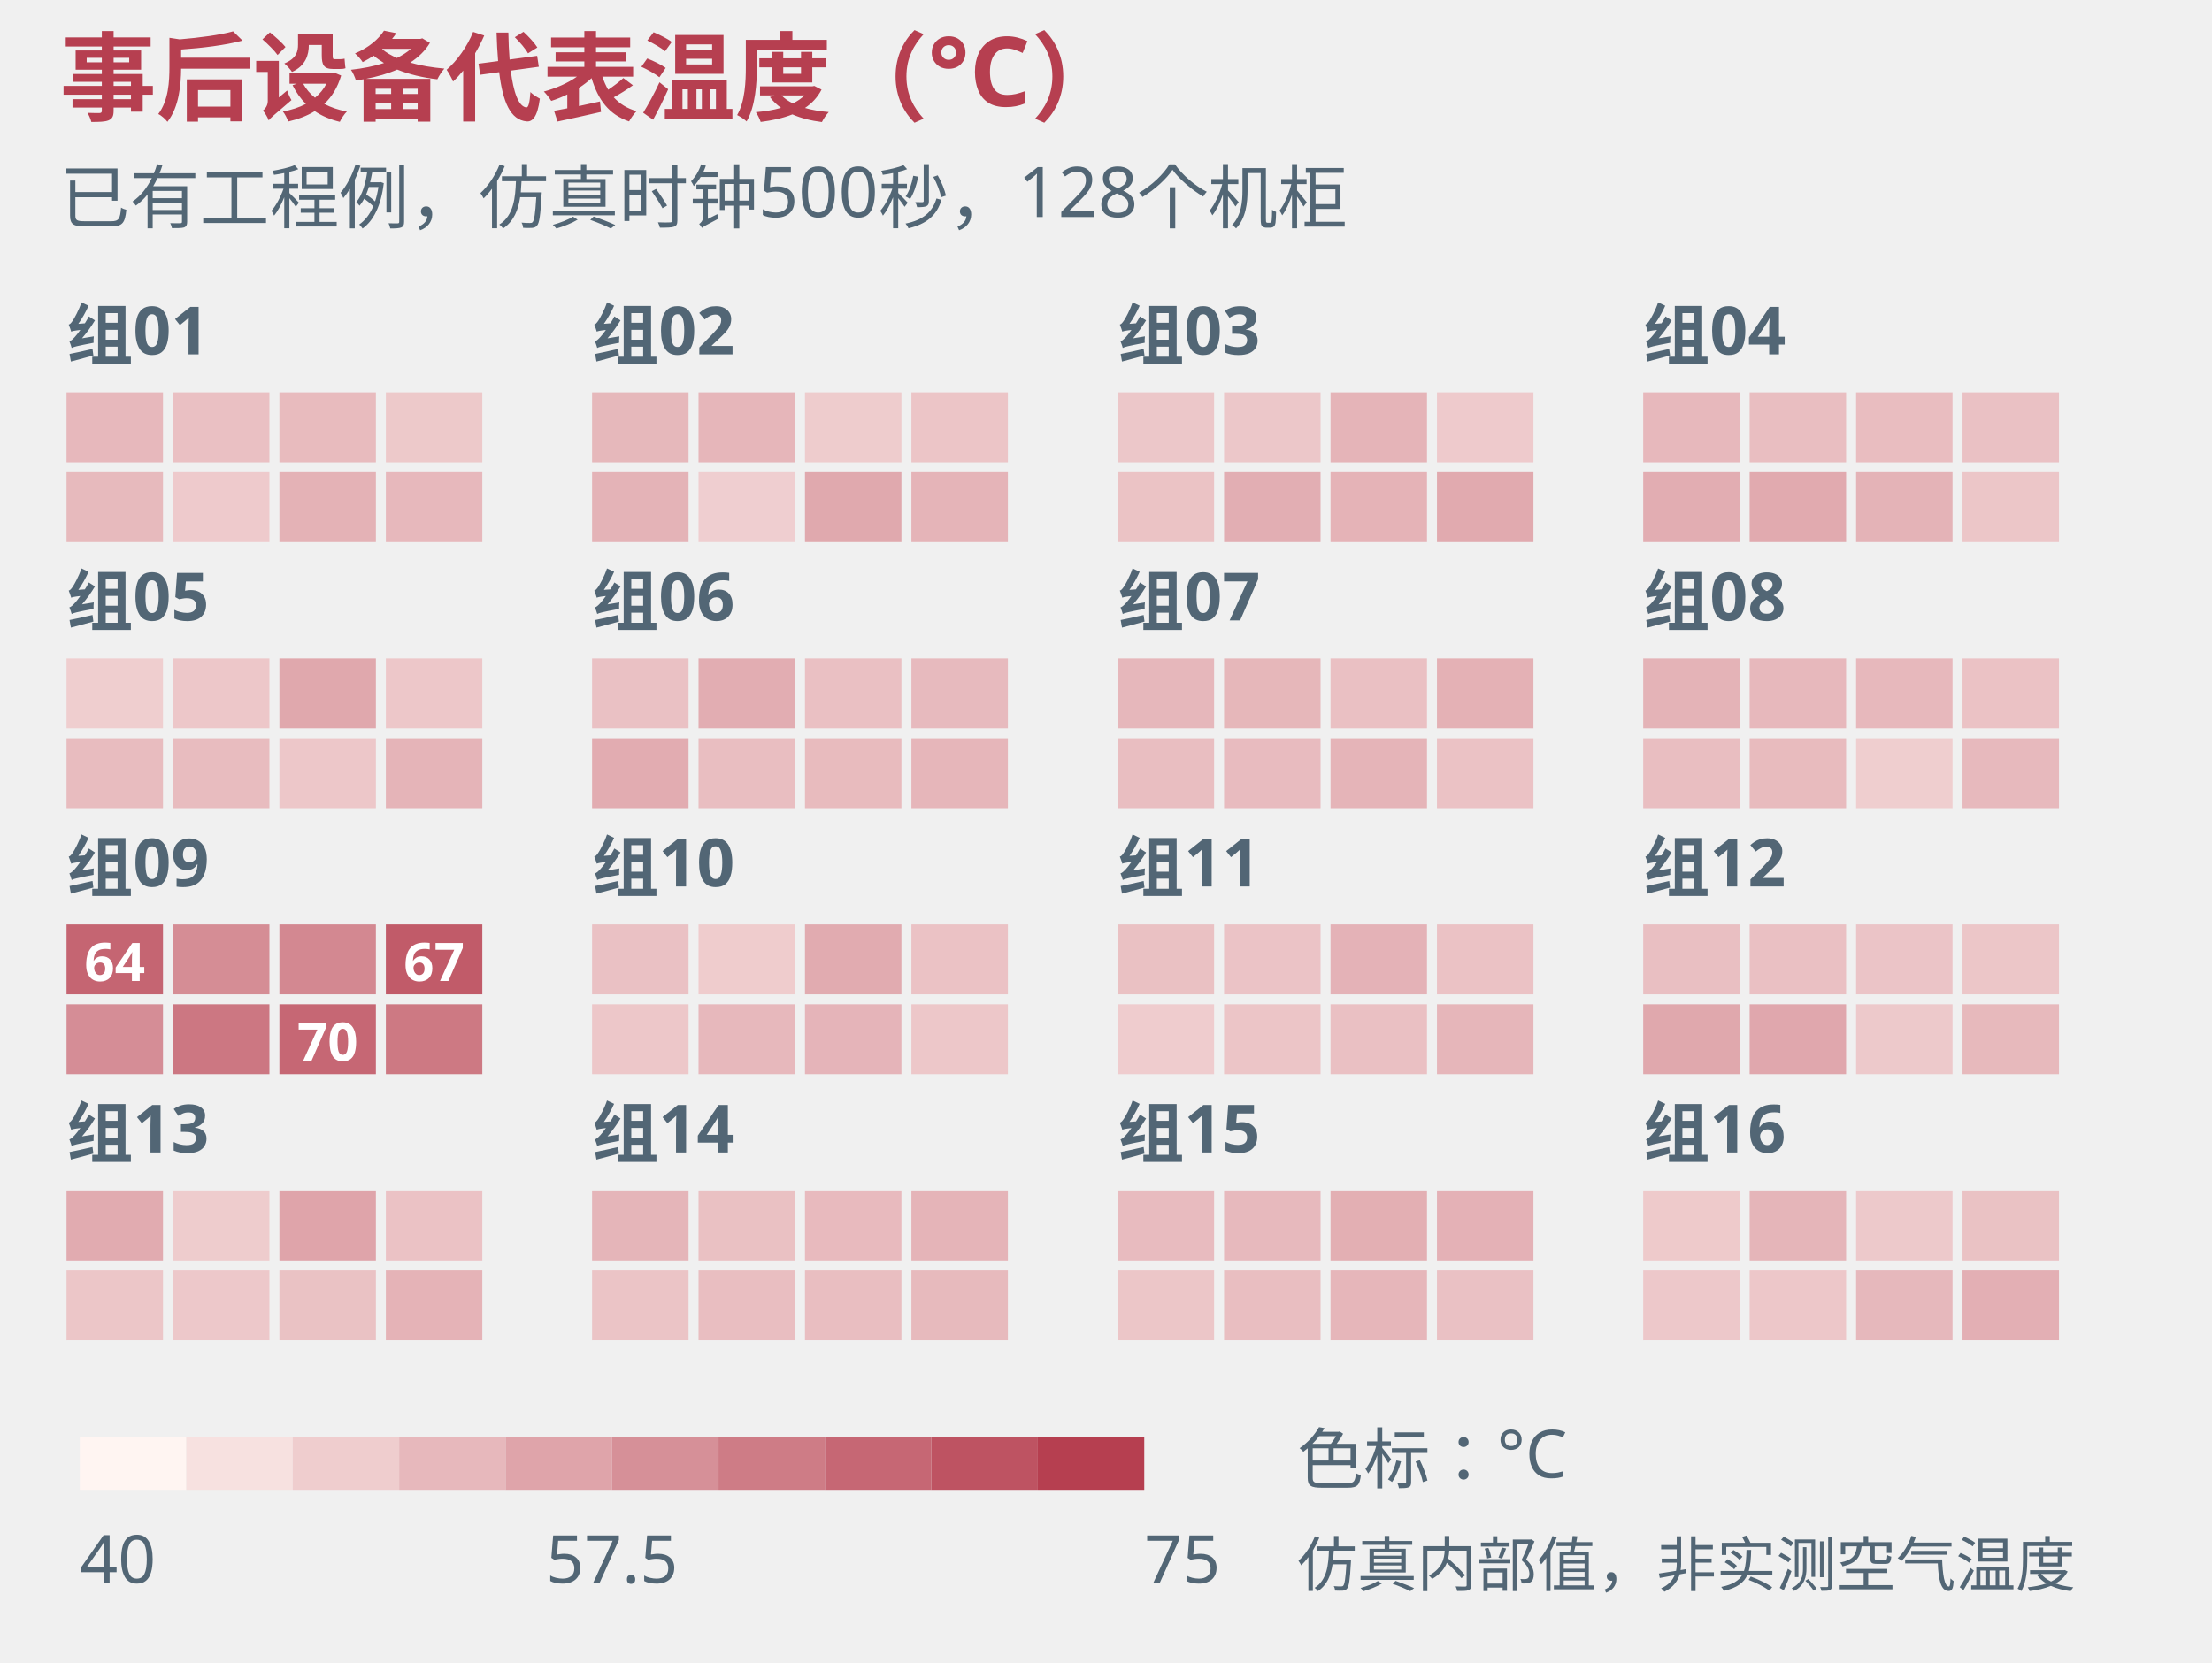
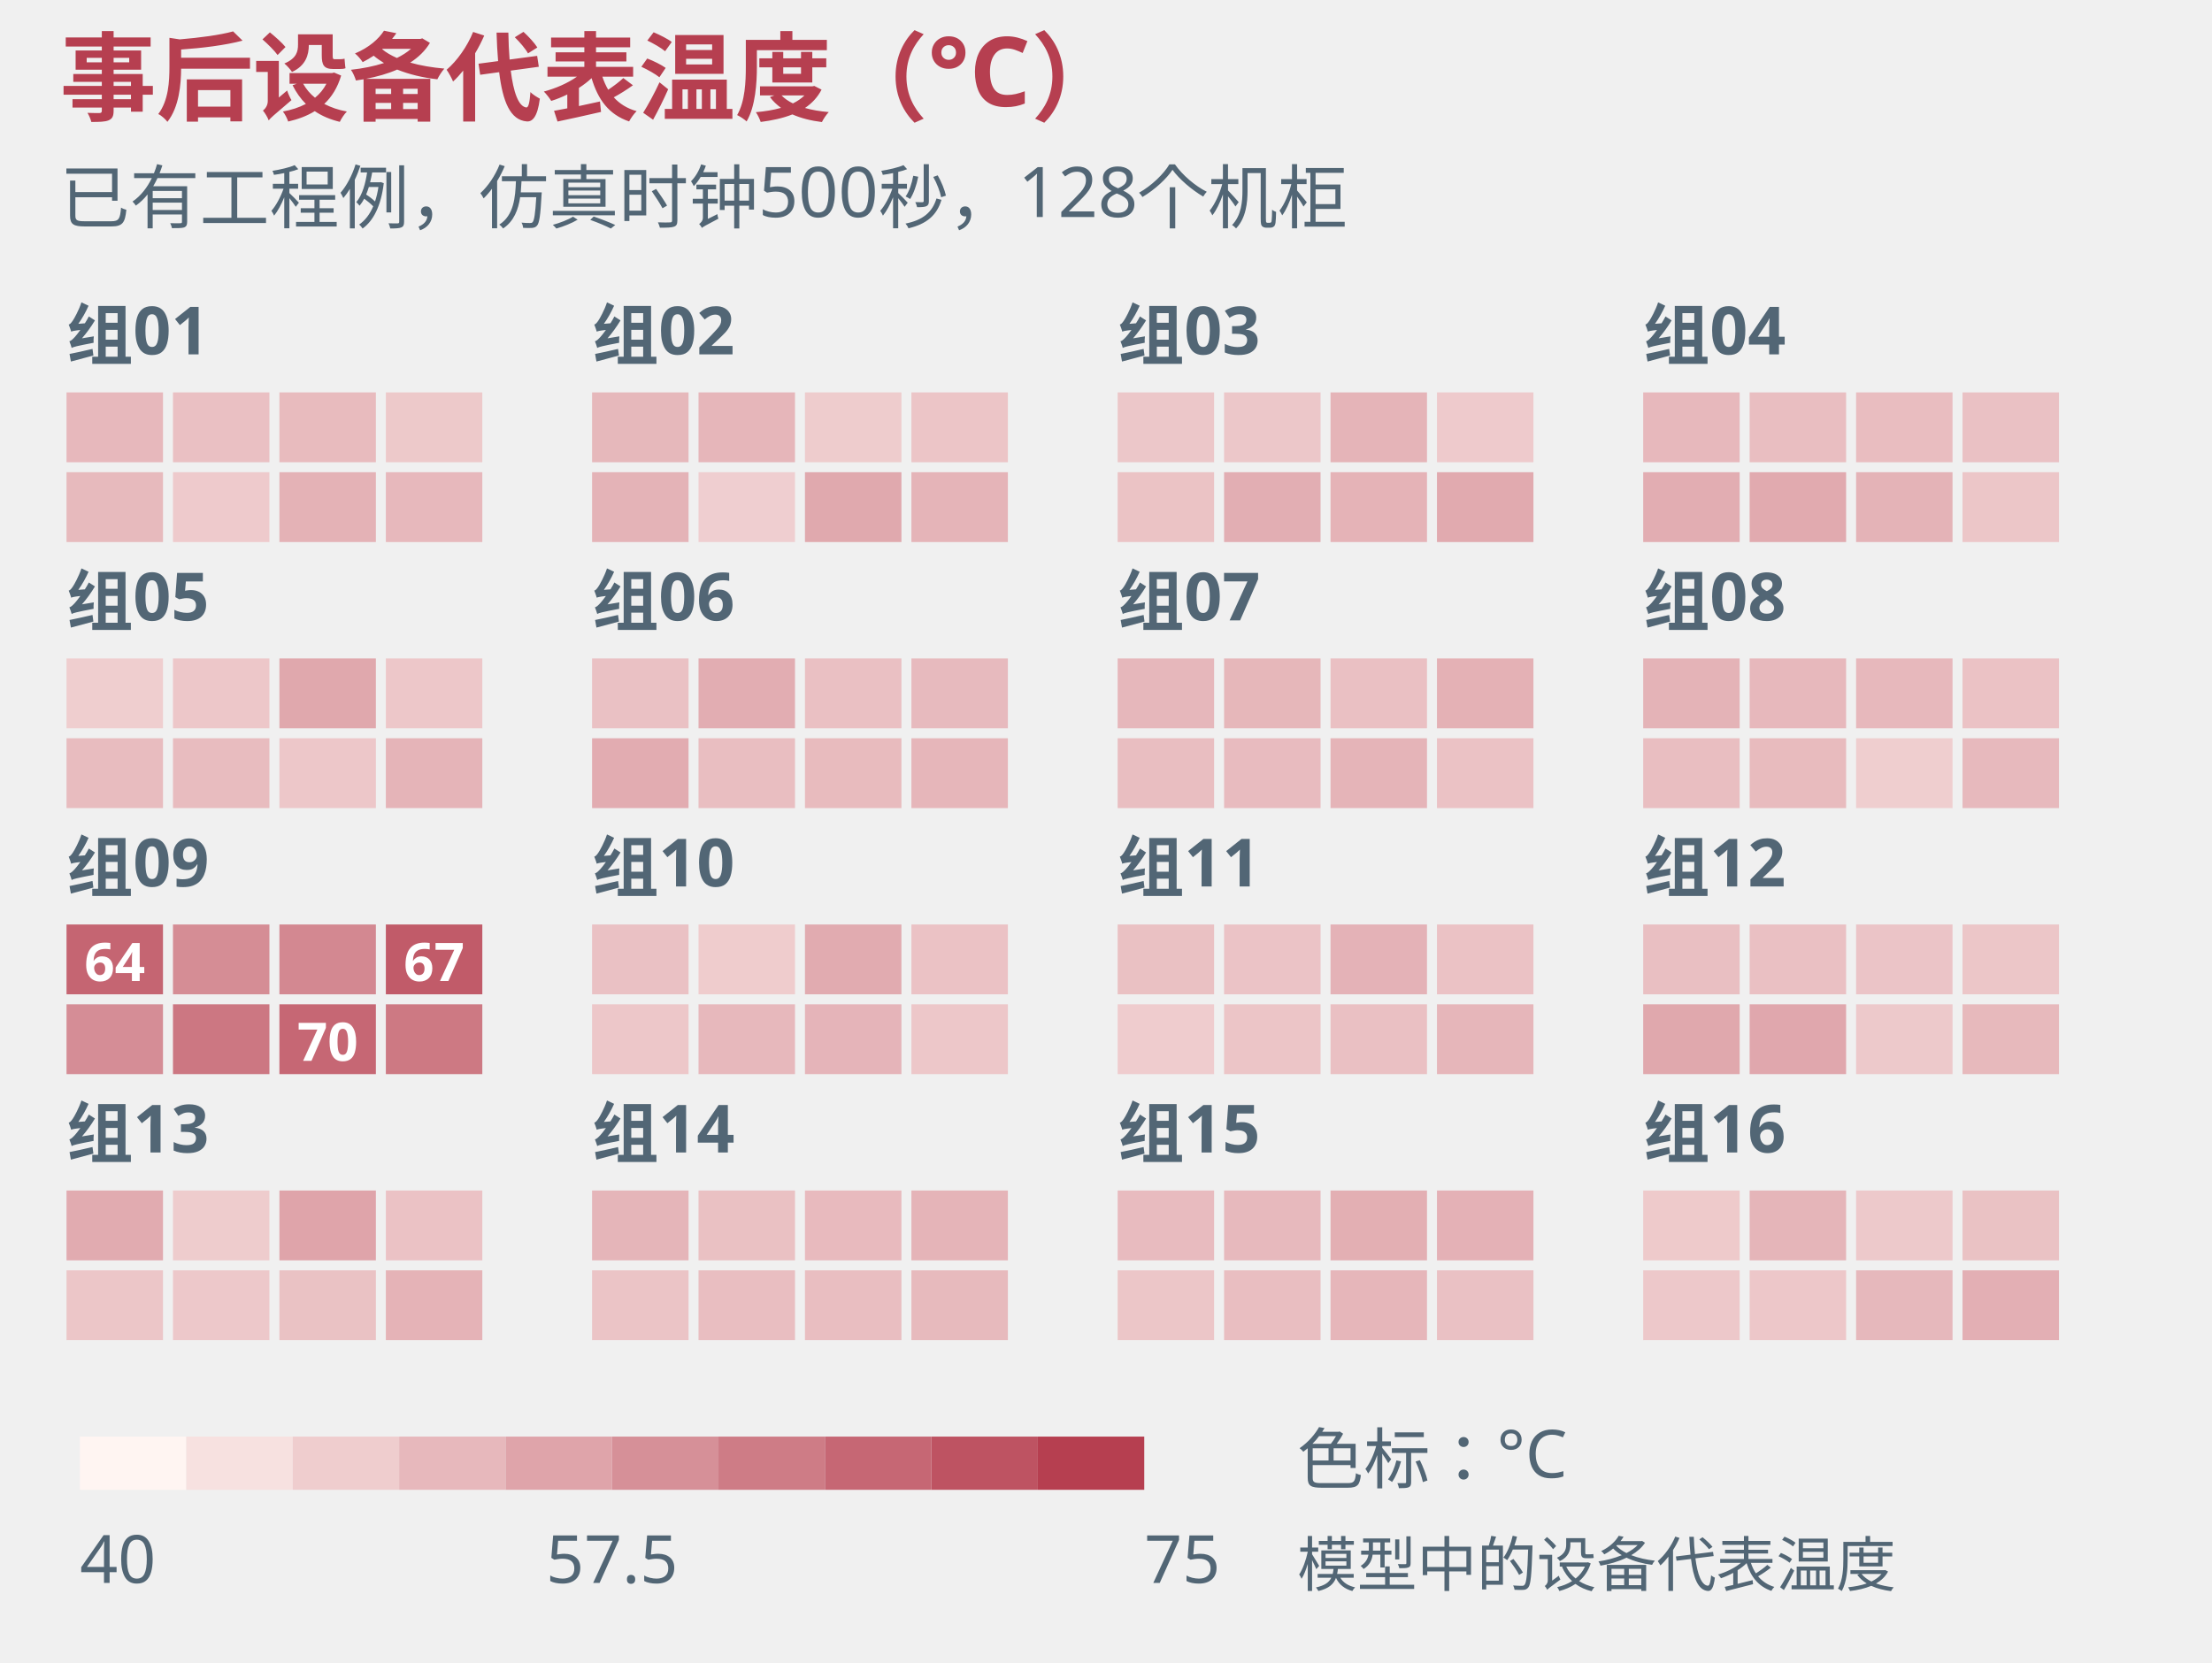
<svg xmlns="http://www.w3.org/2000/svg" viewBox="0 0 665 500" role="img" aria-labelledby="offline-heat-title offline-heat-description" data-chart="offline-heat">
  <style>svg text{font-family:"Microsoft YaHei","PingFang SC",sans-serif}svg{background:white}</style>
  <text x="18" y="34" font-size="29" fill="#b63f50" text-anchor="start" font-weight="650">事后设备代表温度（°C）</text>
  <text x="18" y="67" font-size="21" fill="#526675" text-anchor="start" font-weight="400">已有工程例，仿真时钟500秒，128个机柜</text>
  <text x="20" y="108" font-size="20" fill="#526675" text-anchor="start" font-weight="600">组01</text>
  <g>
    <rect x="20" y="118" width="29" height="21" fill="#e7b8bc" data-rack="0" data-value="51.7099" data-kind="temperature" />
  </g>
  <g>
    <rect x="52" y="118" width="29" height="21" fill="#eac0c3" data-rack="1" data-value="50.0982" data-kind="temperature" />
  </g>
  <g>
    <rect x="84" y="118" width="29" height="21" fill="#e8bbbe" data-rack="2" data-value="51.1367" data-kind="temperature" />
  </g>
  <g>
    <rect x="116" y="118" width="29" height="21" fill="#edc9ca" data-rack="3" data-value="48.5394" data-kind="temperature" />
  </g>
  <g>
    <rect x="20" y="142" width="29" height="21" fill="#e7babd" data-rack="4" data-value="51.431" data-kind="temperature" />
  </g>
  <g>
    <rect x="52" y="142" width="29" height="21" fill="#eecacc" data-rack="5" data-value="48.1988" data-kind="temperature" />
  </g>
  <g>
    <rect x="84" y="142" width="29" height="21" fill="#e4b2b6" data-rack="6" data-value="52.9351" data-kind="temperature" />
  </g>
  <g>
    <rect x="116" y="142" width="29" height="21" fill="#e7b8bc" data-rack="7" data-value="51.6747" data-kind="temperature" />
  </g>
  <text x="178" y="108" font-size="20" fill="#526675" text-anchor="start" font-weight="600">组02</text>
  <g>
    <rect x="178" y="118" width="29" height="21" fill="#e6b8bb" data-rack="8" data-value="51.799" data-kind="temperature" />
  </g>
  <g>
    <rect x="210" y="118" width="29" height="21" fill="#e6b6ba" data-rack="9" data-value="52.0914" data-kind="temperature" />
  </g>
  <g>
    <rect x="242" y="118" width="29" height="21" fill="#eecccd" data-rack="10" data-value="47.9193" data-kind="temperature" />
  </g>
  <g>
    <rect x="274" y="118" width="29" height="21" fill="#ecc5c7" data-rack="11" data-value="49.3215" data-kind="temperature" />
  </g>
  <g>
    <rect x="178" y="142" width="29" height="21" fill="#e4b3b7" data-rack="12" data-value="52.7329" data-kind="temperature" />
  </g>
  <g>
    <rect x="210" y="142" width="29" height="21" fill="#efced0" data-rack="13" data-value="47.4529" data-kind="temperature" />
  </g>
  <g>
    <rect x="242" y="142" width="29" height="21" fill="#e0a9ae" data-rack="14" data-value="54.7015" data-kind="temperature" />
  </g>
  <g>
    <rect x="274" y="142" width="29" height="21" fill="#e5b4b8" data-rack="15" data-value="52.5069" data-kind="temperature" />
  </g>
  <text x="336" y="108" font-size="20" fill="#526675" text-anchor="start" font-weight="600">组03</text>
  <g>
    <rect x="336" y="118" width="29" height="21" fill="#ecc7c9" data-rack="16" data-value="48.9224" data-kind="temperature" />
  </g>
  <g>
    <rect x="368" y="118" width="29" height="21" fill="#ecc7c9" data-rack="17" data-value="48.8993" data-kind="temperature" />
  </g>
  <g>
    <rect x="400" y="118" width="29" height="21" fill="#e5b4b8" data-rack="18" data-value="52.5943" data-kind="temperature" />
  </g>
  <g>
    <rect x="432" y="118" width="29" height="21" fill="#eecacc" data-rack="19" data-value="48.2415" data-kind="temperature" />
  </g>
  <g>
    <rect x="336" y="142" width="29" height="21" fill="#ebc3c5" data-rack="20" data-value="49.7089" data-kind="temperature" />
  </g>
  <g>
    <rect x="368" y="142" width="29" height="21" fill="#e2aeb3" data-rack="21" data-value="53.6965" data-kind="temperature" />
  </g>
  <g>
    <rect x="400" y="142" width="29" height="21" fill="#e5b3b7" data-rack="22" data-value="52.6563" data-kind="temperature" />
  </g>
  <g>
    <rect x="432" y="142" width="29" height="21" fill="#e1aaaf" data-rack="23" data-value="54.4056" data-kind="temperature" />
  </g>
  <text x="494" y="108" font-size="20" fill="#526675" text-anchor="start" font-weight="600">组04</text>
  <g>
    <rect x="494" y="118" width="29" height="21" fill="#e7b8bc" data-rack="24" data-value="51.6666" data-kind="temperature" />
  </g>
  <g>
    <rect x="526" y="118" width="29" height="21" fill="#e9bec1" data-rack="25" data-value="50.6527" data-kind="temperature" />
  </g>
  <g>
    <rect x="558" y="118" width="29" height="21" fill="#e9bdc0" data-rack="26" data-value="50.707" data-kind="temperature" />
  </g>
  <g>
    <rect x="590" y="118" width="29" height="21" fill="#eac1c4" data-rack="27" data-value="49.9786" data-kind="temperature" />
  </g>
  <g>
    <rect x="494" y="142" width="29" height="21" fill="#e2adb2" data-rack="28" data-value="53.8938" data-kind="temperature" />
  </g>
  <g>
    <rect x="526" y="142" width="29" height="21" fill="#e1aaaf" data-rack="29" data-value="54.4664" data-kind="temperature" />
  </g>
  <g>
    <rect x="558" y="142" width="29" height="21" fill="#e4b3b7" data-rack="30" data-value="52.7225" data-kind="temperature" />
  </g>
  <g>
    <rect x="590" y="142" width="29" height="21" fill="#ecc6c8" data-rack="31" data-value="48.9947" data-kind="temperature" />
  </g>
  <text x="20" y="188" font-size="20" fill="#526675" text-anchor="start" font-weight="600">组05</text>
  <g>
    <rect x="20" y="198" width="29" height="21" fill="#efcecf" data-rack="32" data-value="47.5437" data-kind="temperature" />
  </g>
  <g>
    <rect x="52" y="198" width="29" height="21" fill="#edc7c9" data-rack="33" data-value="48.8657" data-kind="temperature" />
  </g>
  <g>
    <rect x="84" y="198" width="29" height="21" fill="#e0a8ad" data-rack="34" data-value="54.8196" data-kind="temperature" />
  </g>
  <g>
    <rect x="116" y="198" width="29" height="21" fill="#edc7c9" data-rack="35" data-value="48.7801" data-kind="temperature" />
  </g>
  <g>
    <rect x="20" y="222" width="29" height="21" fill="#e8bcbf" data-rack="36" data-value="50.9436" data-kind="temperature" />
  </g>
  <g>
    <rect x="52" y="222" width="29" height="21" fill="#e8bcbf" data-rack="37" data-value="50.9914" data-kind="temperature" />
  </g>
  <g>
    <rect x="84" y="222" width="29" height="21" fill="#edc7c9" data-rack="38" data-value="48.7904" data-kind="temperature" />
  </g>
  <g>
    <rect x="116" y="222" width="29" height="21" fill="#e5b4b8" data-rack="39" data-value="52.5078" data-kind="temperature" />
  </g>
  <text x="178" y="188" font-size="20" fill="#526675" text-anchor="start" font-weight="600">组06</text>
  <g>
    <rect x="178" y="198" width="29" height="21" fill="#eac1c4" data-rack="40" data-value="49.9503" data-kind="temperature" />
  </g>
  <g>
    <rect x="210" y="198" width="29" height="21" fill="#e2adb2" data-rack="41" data-value="53.7606" data-kind="temperature" />
  </g>
  <g>
    <rect x="242" y="198" width="29" height="21" fill="#eac0c3" data-rack="42" data-value="50.1147" data-kind="temperature" />
  </g>
  <g>
    <rect x="274" y="198" width="29" height="21" fill="#e7babe" data-rack="43" data-value="51.324" data-kind="temperature" />
  </g>
  <g>
    <rect x="178" y="222" width="29" height="21" fill="#e2acb1" data-rack="44" data-value="54.0768" data-kind="temperature" />
  </g>
  <g>
    <rect x="210" y="222" width="29" height="21" fill="#e9bec1" data-rack="45" data-value="50.5114" data-kind="temperature" />
  </g>
  <g>
    <rect x="242" y="222" width="29" height="21" fill="#e8bbbe" data-rack="46" data-value="51.1992" data-kind="temperature" />
  </g>
  <g>
    <rect x="274" y="222" width="29" height="21" fill="#e6b6ba" data-rack="47" data-value="52.1572" data-kind="temperature" />
  </g>
  <text x="336" y="188" font-size="20" fill="#526675" text-anchor="start" font-weight="600">组07</text>
  <g>
    <rect x="336" y="198" width="29" height="21" fill="#e6b7bb" data-rack="48" data-value="51.9366" data-kind="temperature" />
  </g>
  <g>
    <rect x="368" y="198" width="29" height="21" fill="#e6b7ba" data-rack="49" data-value="52.0096" data-kind="temperature" />
  </g>
  <g>
    <rect x="400" y="198" width="29" height="21" fill="#eac0c3" data-rack="50" data-value="50.1508" data-kind="temperature" />
  </g>
  <g>
    <rect x="432" y="198" width="29" height="21" fill="#e4b1b5" data-rack="51" data-value="53.0775" data-kind="temperature" />
  </g>
  <g>
    <rect x="336" y="222" width="29" height="21" fill="#e9bec1" data-rack="52" data-value="50.601" data-kind="temperature" />
  </g>
  <g>
    <rect x="368" y="222" width="29" height="21" fill="#e8bbbf" data-rack="53" data-value="51.102" data-kind="temperature" />
  </g>
  <g>
    <rect x="400" y="222" width="29" height="21" fill="#e5b4b8" data-rack="54" data-value="52.5233" data-kind="temperature" />
  </g>
  <g>
    <rect x="432" y="222" width="29" height="21" fill="#ebc2c5" data-rack="55" data-value="49.7312" data-kind="temperature" />
  </g>
  <text x="494" y="188" font-size="20" fill="#526675" text-anchor="start" font-weight="600">组08</text>
  <g>
    <rect x="494" y="198" width="29" height="21" fill="#e4b3b7" data-rack="56" data-value="52.7848" data-kind="temperature" />
  </g>
  <g>
    <rect x="526" y="198" width="29" height="21" fill="#e7b8bc" data-rack="57" data-value="51.733" data-kind="temperature" />
  </g>
  <g>
    <rect x="558" y="198" width="29" height="21" fill="#e7b8bc" data-rack="58" data-value="51.744" data-kind="temperature" />
  </g>
  <g>
    <rect x="590" y="198" width="29" height="21" fill="#ebc2c5" data-rack="59" data-value="49.7763" data-kind="temperature" />
  </g>
  <g>
    <rect x="494" y="222" width="29" height="21" fill="#e9bec1" data-rack="60" data-value="50.6301" data-kind="temperature" />
  </g>
  <g>
    <rect x="526" y="222" width="29" height="21" fill="#e8bbbe" data-rack="61" data-value="51.2069" data-kind="temperature" />
  </g>
  <g>
    <rect x="558" y="222" width="29" height="21" fill="#efcecf" data-rack="62" data-value="47.5577" data-kind="temperature" />
  </g>
  <g>
    <rect x="590" y="222" width="29" height="21" fill="#e7b9bd" data-rack="63" data-value="51.5302" data-kind="temperature" />
  </g>
  <text x="20" y="268" font-size="20" fill="#526675" text-anchor="start" font-weight="600">组09</text>
  <g>
    <rect x="20" y="278" width="29" height="21" fill="#c56572" data-rack="64" data-value="67.6286" data-kind="temperature" />
    <text x="34.5" y="295" font-size="16" fill="white" text-anchor="middle" font-weight="600">64</text>
  </g>
  <g>
    <rect x="52" y="278" width="29" height="21" fill="#d58d95" data-rack="65" data-value="59.9953" data-kind="temperature" />
  </g>
  <g>
    <rect x="84" y="278" width="29" height="21" fill="#d38891" data-rack="66" data-value="60.977" data-kind="temperature" />
  </g>
  <g>
    <rect x="116" y="278" width="29" height="21" fill="#c15b69" data-rack="67" data-value="69.5298" data-kind="temperature" />
    <text x="130.5" y="295" font-size="16" fill="white" text-anchor="middle" font-weight="600">67</text>
  </g>
  <g>
    <rect x="20" y="302" width="29" height="21" fill="#d58d96" data-rack="68" data-value="59.9238" data-kind="temperature" />
  </g>
  <g>
    <rect x="52" y="302" width="29" height="21" fill="#cc7782" data-rack="69" data-value="64.2326" data-kind="temperature" />
  </g>
  <g>
    <rect x="84" y="302" width="29" height="21" fill="#c66774" data-rack="70" data-value="67.3106" data-kind="temperature" />
    <text x="98.5" y="319" font-size="16" fill="white" text-anchor="middle" font-weight="600">70</text>
  </g>
  <g>
    <rect x="116" y="302" width="29" height="21" fill="#cd7983" data-rack="71" data-value="63.9293" data-kind="temperature" />
  </g>
  <text x="178" y="268" font-size="20" fill="#526675" text-anchor="start" font-weight="600">组10</text>
  <g>
    <rect x="178" y="278" width="29" height="21" fill="#eac1c4" data-rack="72" data-value="49.9638" data-kind="temperature" />
  </g>
  <g>
    <rect x="210" y="278" width="29" height="21" fill="#efcccd" data-rack="73" data-value="47.9038" data-kind="temperature" />
  </g>
  <g>
    <rect x="242" y="278" width="29" height="21" fill="#e1abb0" data-rack="74" data-value="54.2715" data-kind="temperature" />
  </g>
  <g>
    <rect x="274" y="278" width="29" height="21" fill="#ebc2c5" data-rack="75" data-value="49.7706" data-kind="temperature" />
  </g>
  <g>
    <rect x="178" y="302" width="29" height="21" fill="#edc7c9" data-rack="76" data-value="48.8291" data-kind="temperature" />
  </g>
  <g>
    <rect x="210" y="302" width="29" height="21" fill="#e7b8bc" data-rack="77" data-value="51.6965" data-kind="temperature" />
  </g>
  <g>
    <rect x="242" y="302" width="29" height="21" fill="#e5b4b9" data-rack="78" data-value="52.4081" data-kind="temperature" />
  </g>
  <g>
    <rect x="274" y="302" width="29" height="21" fill="#edc7c9" data-rack="79" data-value="48.8423" data-kind="temperature" />
  </g>
  <text x="336" y="268" font-size="20" fill="#526675" text-anchor="start" font-weight="600">组11</text>
  <g>
    <rect x="336" y="278" width="29" height="21" fill="#eac1c3" data-rack="80" data-value="50.0633" data-kind="temperature" />
  </g>
  <g>
    <rect x="368" y="278" width="29" height="21" fill="#ebc3c6" data-rack="81" data-value="49.5696" data-kind="temperature" />
  </g>
  <g>
    <rect x="400" y="278" width="29" height="21" fill="#e4b2b7" data-rack="82" data-value="52.8499" data-kind="temperature" />
  </g>
  <g>
    <rect x="432" y="278" width="29" height="21" fill="#ebc2c5" data-rack="83" data-value="49.7413" data-kind="temperature" />
  </g>
  <g>
    <rect x="336" y="302" width="29" height="21" fill="#efccce" data-rack="84" data-value="47.8433" data-kind="temperature" />
  </g>
  <g>
    <rect x="368" y="302" width="29" height="21" fill="#ecc5c7" data-rack="85" data-value="49.2459" data-kind="temperature" />
  </g>
  <g>
    <rect x="400" y="302" width="29" height="21" fill="#eac0c3" data-rack="86" data-value="50.1838" data-kind="temperature" />
  </g>
  <g>
    <rect x="432" y="302" width="29" height="21" fill="#e6b6ba" data-rack="87" data-value="52.122" data-kind="temperature" />
  </g>
  <text x="494" y="268" font-size="20" fill="#526675" text-anchor="start" font-weight="600">组12</text>
  <g>
    <rect x="494" y="278" width="29" height="21" fill="#e9bfc2" data-rack="88" data-value="50.3191" data-kind="temperature" />
  </g>
  <g>
    <rect x="526" y="278" width="29" height="21" fill="#eac0c3" data-rack="89" data-value="50.2523" data-kind="temperature" />
  </g>
  <g>
    <rect x="558" y="278" width="29" height="21" fill="#ebc4c7" data-rack="90" data-value="49.3677" data-kind="temperature" />
  </g>
  <g>
    <rect x="590" y="278" width="29" height="21" fill="#ecc6c8" data-rack="91" data-value="49.038" data-kind="temperature" />
  </g>
  <g>
    <rect x="494" y="302" width="29" height="21" fill="#e0a8ad" data-rack="92" data-value="54.874" data-kind="temperature" />
  </g>
  <g>
    <rect x="526" y="302" width="29" height="21" fill="#e0a7ad" data-rack="93" data-value="54.9626" data-kind="temperature" />
  </g>
  <g>
    <rect x="558" y="302" width="29" height="21" fill="#edc9cb" data-rack="94" data-value="48.42" data-kind="temperature" />
  </g>
  <g>
    <rect x="590" y="302" width="29" height="21" fill="#e7b9bc" data-rack="95" data-value="51.5843" data-kind="temperature" />
  </g>
  <text x="20" y="348" font-size="20" fill="#526675" text-anchor="start" font-weight="600">组13</text>
  <g>
    <rect x="20" y="358" width="29" height="21" fill="#e1abb0" data-rack="96" data-value="54.2068" data-kind="temperature" />
  </g>
  <g>
    <rect x="52" y="358" width="29" height="21" fill="#eecccd" data-rack="97" data-value="47.9127" data-kind="temperature" />
  </g>
  <g>
    <rect x="84" y="358" width="29" height="21" fill="#dfa4aa" data-rack="98" data-value="55.5417" data-kind="temperature" />
  </g>
  <g>
    <rect x="116" y="358" width="29" height="21" fill="#ebc2c5" data-rack="99" data-value="49.8203" data-kind="temperature" />
  </g>
  <g>
    <rect x="20" y="382" width="29" height="21" fill="#ecc6c8" data-rack="100" data-value="49.0964" data-kind="temperature" />
  </g>
  <g>
    <rect x="52" y="382" width="29" height="21" fill="#edc8ca" data-rack="101" data-value="48.5945" data-kind="temperature" />
  </g>
  <g>
    <rect x="84" y="382" width="29" height="21" fill="#eac2c4" data-rack="102" data-value="49.8937" data-kind="temperature" />
  </g>
  <g>
    <rect x="116" y="382" width="29" height="21" fill="#e5b3b7" data-rack="103" data-value="52.6662" data-kind="temperature" />
  </g>
  <text x="178" y="348" font-size="20" fill="#526675" text-anchor="start" font-weight="600">组14</text>
  <g>
    <rect x="178" y="358" width="29" height="21" fill="#e5b5b9" data-rack="104" data-value="52.3588" data-kind="temperature" />
  </g>
  <g>
    <rect x="210" y="358" width="29" height="21" fill="#eac1c3" data-rack="105" data-value="50.065" data-kind="temperature" />
  </g>
  <g>
    <rect x="242" y="358" width="29" height="21" fill="#e8babe" data-rack="106" data-value="51.2586" data-kind="temperature" />
  </g>
  <g>
    <rect x="274" y="358" width="29" height="21" fill="#e5b4b8" data-rack="107" data-value="52.4551" data-kind="temperature" />
  </g>
  <g>
    <rect x="178" y="382" width="29" height="21" fill="#ebc4c6" data-rack="108" data-value="49.5117" data-kind="temperature" />
  </g>
  <g>
    <rect x="210" y="382" width="29" height="21" fill="#e9bec1" data-rack="109" data-value="50.6673" data-kind="temperature" />
  </g>
  <g>
    <rect x="242" y="382" width="29" height="21" fill="#e9bec1" data-rack="110" data-value="50.6079" data-kind="temperature" />
  </g>
  <g>
    <rect x="274" y="382" width="29" height="21" fill="#e7babd" data-rack="111" data-value="51.4228" data-kind="temperature" />
  </g>
  <text x="336" y="348" font-size="20" fill="#526675" text-anchor="start" font-weight="600">组15</text>
  <g>
    <rect x="336" y="358" width="29" height="21" fill="#e8bbbf" data-rack="112" data-value="51.1127" data-kind="temperature" />
  </g>
  <g>
    <rect x="368" y="358" width="29" height="21" fill="#e7b9bd" data-rack="113" data-value="51.4729" data-kind="temperature" />
  </g>
  <g>
    <rect x="400" y="358" width="29" height="21" fill="#e3afb3" data-rack="114" data-value="53.529" data-kind="temperature" />
  </g>
  <g>
    <rect x="432" y="358" width="29" height="21" fill="#e4b1b6" data-rack="115" data-value="53.0434" data-kind="temperature" />
  </g>
  <g>
    <rect x="336" y="382" width="29" height="21" fill="#ecc6c8" data-rack="116" data-value="49.0519" data-kind="temperature" />
  </g>
  <g>
    <rect x="368" y="382" width="29" height="21" fill="#e9bec1" data-rack="117" data-value="50.4837" data-kind="temperature" />
  </g>
  <g>
    <rect x="400" y="382" width="29" height="21" fill="#e6b6ba" data-rack="118" data-value="52.0354" data-kind="temperature" />
  </g>
  <g>
    <rect x="432" y="382" width="29" height="21" fill="#eac1c4" data-rack="119" data-value="49.9062" data-kind="temperature" />
  </g>
  <text x="494" y="348" font-size="20" fill="#526675" text-anchor="start" font-weight="600">组16</text>
  <g>
    <rect x="494" y="358" width="29" height="21" fill="#eecacb" data-rack="120" data-value="48.3617" data-kind="temperature" />
  </g>
  <g>
    <rect x="526" y="358" width="29" height="21" fill="#e5b5b9" data-rack="121" data-value="52.2794" data-kind="temperature" />
  </g>
  <g>
    <rect x="558" y="358" width="29" height="21" fill="#edc9cb" data-rack="122" data-value="48.4339" data-kind="temperature" />
  </g>
  <g>
    <rect x="590" y="358" width="29" height="21" fill="#eac2c4" data-rack="123" data-value="49.8662" data-kind="temperature" />
  </g>
  <g>
    <rect x="494" y="382" width="29" height="21" fill="#edc8ca" data-rack="124" data-value="48.5587" data-kind="temperature" />
  </g>
  <g>
    <rect x="526" y="382" width="29" height="21" fill="#edc7c9" data-rack="125" data-value="48.7864" data-kind="temperature" />
  </g>
  <g>
    <rect x="558" y="382" width="29" height="21" fill="#e6b8bc" data-rack="126" data-value="51.7581" data-kind="temperature" />
  </g>
  <g>
    <rect x="590" y="382" width="29" height="21" fill="#e3afb4" data-rack="127" data-value="53.4786" data-kind="temperature" />
  </g>
  <rect x="24" y="432" width="32" height="16" fill="#fff5f2" />
  <rect x="56" y="432" width="32" height="16" fill="#f7e1e0" />
  <rect x="88" y="432" width="32" height="16" fill="#efcdce" />
  <rect x="120" y="432" width="32" height="16" fill="#e7b8bc" />
  <rect x="152" y="432" width="32" height="16" fill="#dfa4aa" />
  <rect x="184" y="432" width="32" height="16" fill="#d69098" />
  <rect x="216" y="432" width="32" height="16" fill="#ce7c86" />
  <rect x="248" y="432" width="32" height="16" fill="#c66774" />
  <rect x="280" y="432" width="32" height="16" fill="#be5362" />
  <rect x="312" y="432" width="32" height="16" fill="#b63f50" />
  <text x="24" y="476" font-size="20" fill="#526675" text-anchor="start" font-weight="400">40</text>
  <text x="184" y="476" font-size="20" fill="#526675" text-anchor="middle" font-weight="400">57.5</text>
  <text x="344" y="476" font-size="20" fill="#526675" text-anchor="start" font-weight="400">75</text>
  <text x="390" y="446" font-size="20" fill="#526675" text-anchor="start" font-weight="400">色标：°C</text>
-   <text x="390" y="477" font-size="18" fill="#526675" text-anchor="start" font-weight="400">仿真内部值，非实测空气温度</text>
+   <text x="390" y="477" font-size="18" fill="#526675" text-anchor="start" font-weight="400">模型中的设备代表温度</text>
</svg>
